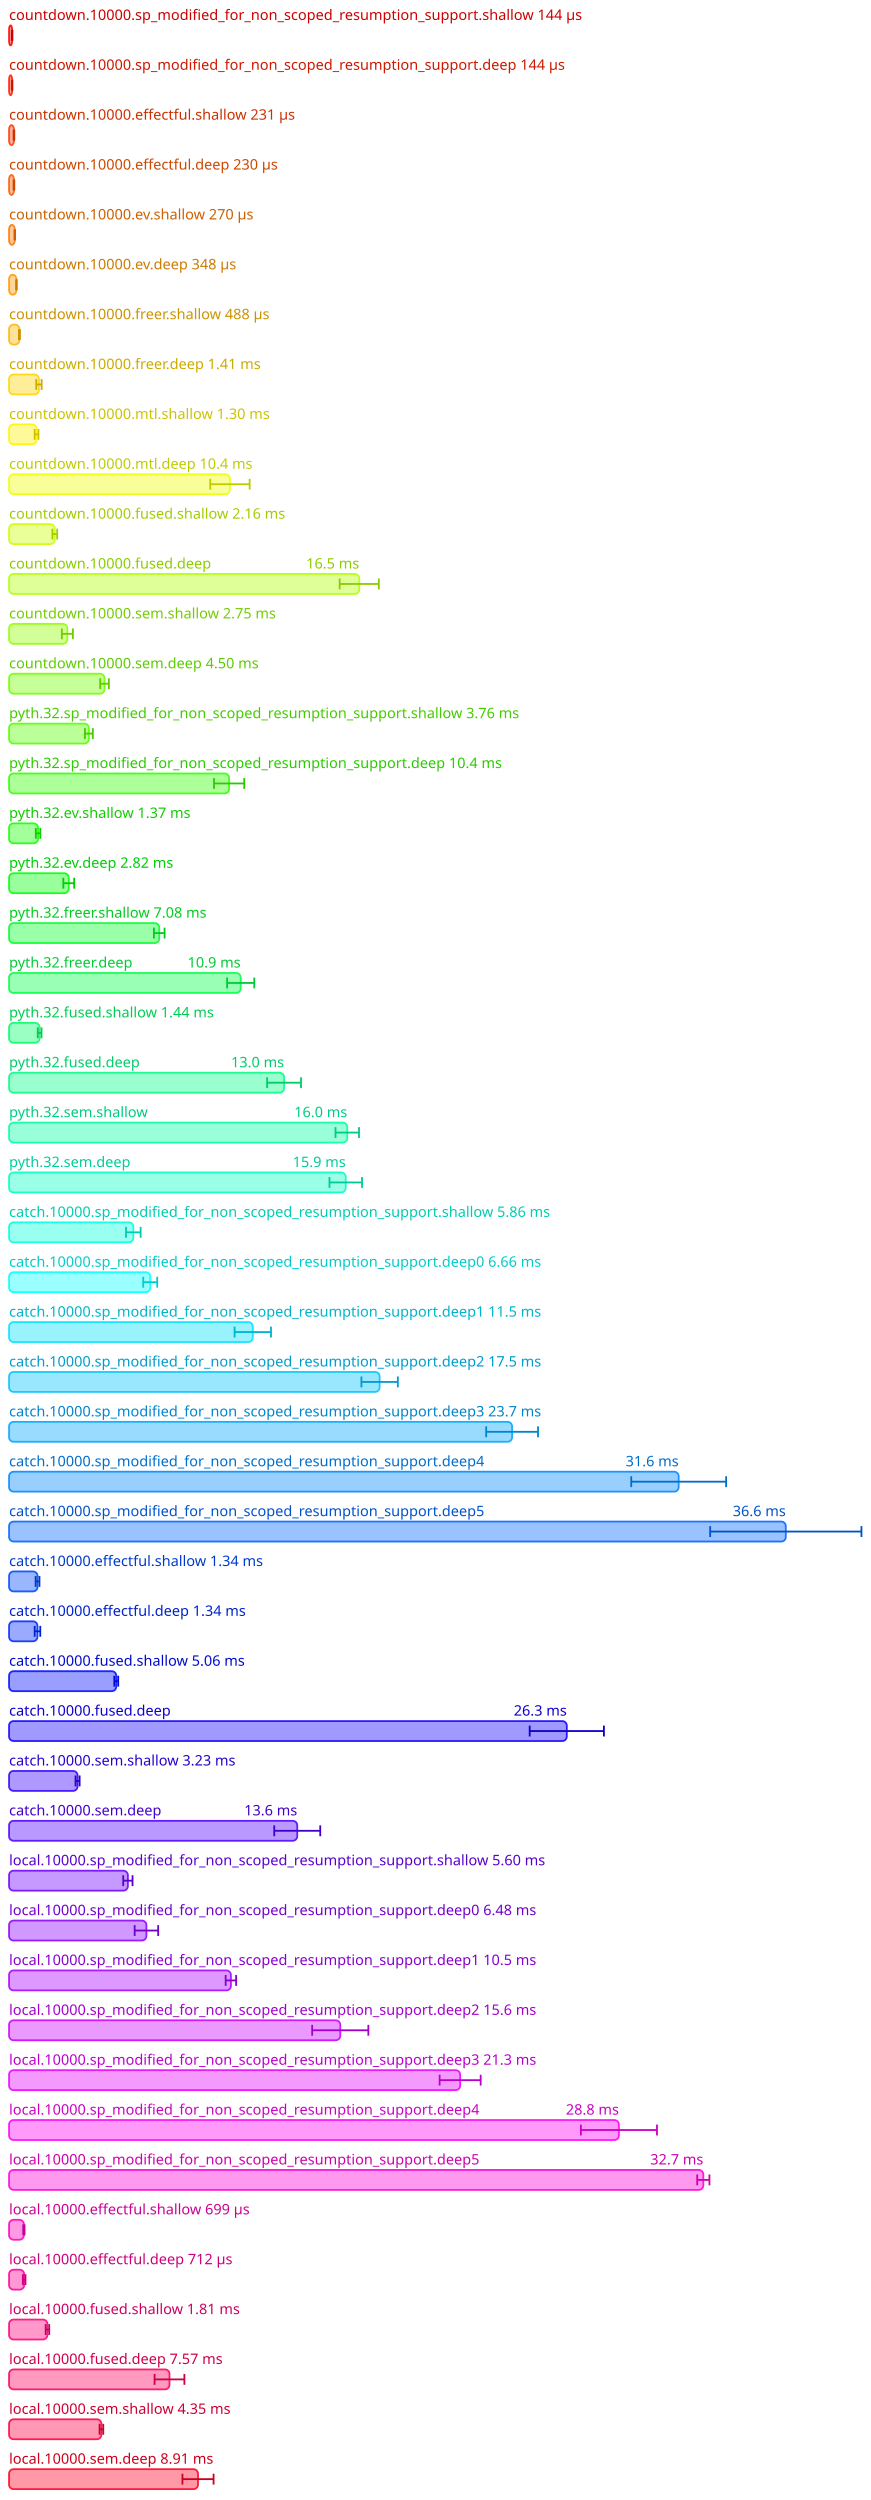
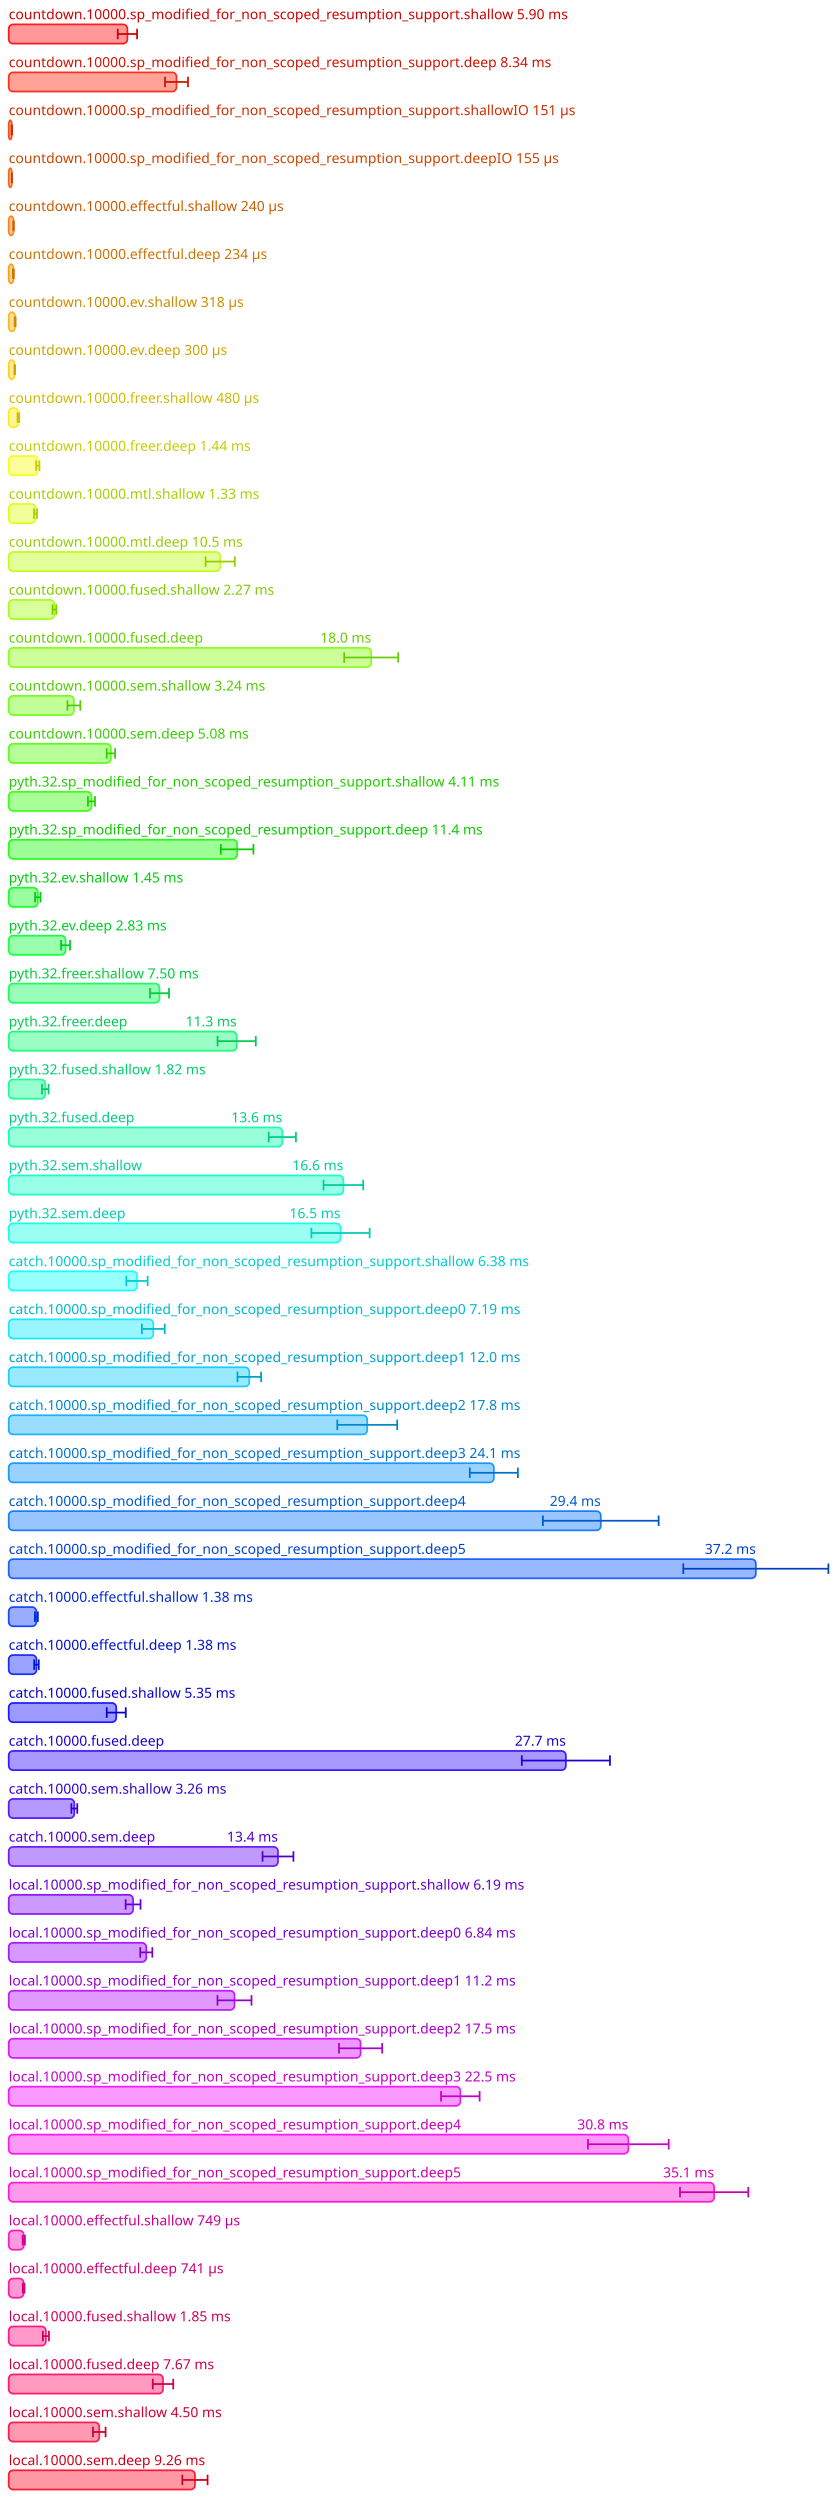
- <svg xmlns="http://www.w3.org/2000/svg" height="2757" width="960.0" font-size="16" font-family="sans-serif" stroke-width="2">
+ <svg xmlns="http://www.w3.org/2000/svg" height="2867" width="960.0" font-size="16" font-family="sans-serif" stroke-width="2">
  <g transform="translate(10.0 0)">
-     <text fill="hsl(0, 100%, 40%)" y="22">countdown.10000.sp_modified_for_non_scoped_resumption_support.shallow 144  μs</text>
-     <g>
-       <rect y="28" rx="5" height="22" width="3.373" fill="hsl(0, 100%, 80%)" stroke="hsl(0, 100%, 55%)" />
+     <text fill="hsl(0, 100%, 40%)" y="22">countdown.10000.sp_modified_for_non_scoped_resumption_support.shallow 5.90 ms</text>
+     <g>
+       <rect y="28" rx="5" height="22" width="136.101" fill="hsl(0, 100%, 80%)" stroke="hsl(0, 100%, 55%)" />
      <g stroke="hsl(0, 100%, 40%)">
-         <line x1="3.088" x2="3.659" y1="39" y2="39" />
-         <line x1="3.088" x2="3.088" y1="33" y2="45" />
-         <line x1="3.659" x2="3.659" y1="33" y2="45" />
-       </g>
-     </g>
-     <text fill="hsl(7, 100%, 40%)" y="77">countdown.10000.sp_modified_for_non_scoped_resumption_support.deep 144  μs</text>
-     <g>
-       <rect y="83" rx="5" height="22" width="3.376" fill="hsl(7, 100%, 80%)" stroke="hsl(7, 100%, 55%)" />
-       <g stroke="hsl(7, 100%, 40%)">
-         <line x1="3.079" x2="3.673" y1="94" y2="94" />
-         <line x1="3.079" x2="3.079" y1="88" y2="100" />
-         <line x1="3.673" x2="3.673" y1="88" y2="100" />
-       </g>
-     </g>
-     <text fill="hsl(14, 100%, 40%)" y="132">countdown.10000.effectful.shallow 231  μs</text>
-     <g>
-       <rect y="138" rx="5" height="22" width="5.39" fill="hsl(14, 100%, 80%)" stroke="hsl(14, 100%, 55%)" />
-       <g stroke="hsl(14, 100%, 40%)">
-         <line x1="5.013" x2="5.768" y1="149" y2="149" />
-         <line x1="5.013" x2="5.013" y1="143" y2="155" />
-         <line x1="5.768" x2="5.768" y1="143" y2="155" />
-       </g>
-     </g>
-     <text fill="hsl(21, 100%, 40%)" y="187">countdown.10000.effectful.deep 230  μs</text>
-     <g>
-       <rect y="193" rx="5" height="22" width="5.368" fill="hsl(21, 100%, 80%)" stroke="hsl(21, 100%, 55%)" />
-       <g stroke="hsl(21, 100%, 40%)">
-         <line x1="4.951" x2="5.785" y1="204" y2="204" />
-         <line x1="4.951" x2="4.951" y1="198" y2="210" />
-         <line x1="5.785" x2="5.785" y1="198" y2="210" />
-       </g>
-     </g>
-     <text fill="hsl(28, 100%, 40%)" y="242">countdown.10000.ev.shallow 270  μs</text>
-     <g>
-       <rect y="248" rx="5" height="22" width="6.307" fill="hsl(28, 100%, 80%)" stroke="hsl(28, 100%, 55%)" />
-       <g stroke="hsl(28, 100%, 40%)">
-         <line x1="5.986" x2="6.628" y1="259" y2="259" />
-         <line x1="5.986" x2="5.986" y1="253" y2="265" />
-         <line x1="6.628" x2="6.628" y1="253" y2="265" />
-       </g>
-     </g>
-     <text fill="hsl(36, 100%, 40%)" y="297">countdown.10000.ev.deep 348  μs</text>
-     <g>
-       <rect y="303" rx="5" height="22" width="8.127" fill="hsl(36, 100%, 80%)" stroke="hsl(36, 100%, 55%)" />
-       <g stroke="hsl(36, 100%, 40%)">
-         <line x1="7.861" x2="8.394" y1="314" y2="314" />
-         <line x1="7.861" x2="7.861" y1="308" y2="320" />
-         <line x1="8.394" x2="8.394" y1="308" y2="320" />
-       </g>
-     </g>
-     <text fill="hsl(43, 100%, 40%)" y="352">countdown.10000.freer.shallow 488  μs</text>
-     <g>
-       <rect y="358" rx="5" height="22" width="11.406" fill="hsl(43, 100%, 80%)" stroke="hsl(43, 100%, 55%)" />
-       <g stroke="hsl(43, 100%, 40%)">
-         <line x1="10.866" x2="11.946" y1="369" y2="369" />
-         <line x1="10.866" x2="10.866" y1="363" y2="375" />
-         <line x1="11.946" x2="11.946" y1="363" y2="375" />
-       </g>
-     </g>
-     <text fill="hsl(50, 100%, 40%)" y="407">countdown.10000.freer.deep 1.41 ms</text>
-     <g>
-       <rect y="413" rx="5" height="22" width="32.96" fill="hsl(50, 100%, 80%)" stroke="hsl(50, 100%, 55%)" />
-       <g stroke="hsl(50, 100%, 40%)">
-         <line x1="30.004" x2="35.916" y1="424" y2="424" />
-         <line x1="30.004" x2="30.004" y1="418" y2="430" />
-         <line x1="35.916" x2="35.916" y1="418" y2="430" />
-       </g>
-     </g>
-     <text fill="hsl(57, 100%, 40%)" y="462">countdown.10000.mtl.shallow 1.30 ms</text>
-     <g>
-       <rect y="468" rx="5" height="22" width="30.284" fill="hsl(57, 100%, 80%)" stroke="hsl(57, 100%, 55%)" />
-       <g stroke="hsl(57, 100%, 40%)">
-         <line x1="28.206" x2="32.361" y1="479" y2="479" />
-         <line x1="28.206" x2="28.206" y1="473" y2="485" />
-         <line x1="32.361" x2="32.361" y1="473" y2="485" />
-       </g>
-     </g>
-     <text fill="hsl(64, 100%, 40%)" y="517">countdown.10000.mtl.deep 10.4 ms</text>
-     <g>
-       <rect y="523" rx="5" height="22" width="243.573" fill="hsl(64, 100%, 80%)" stroke="hsl(64, 100%, 55%)" />
-       <g stroke="hsl(64, 100%, 40%)">
-         <line x1="221.861" x2="265.285" y1="534" y2="534" />
-         <line x1="221.861" x2="221.861" y1="528" y2="540" />
-         <line x1="265.285" x2="265.285" y1="528" y2="540" />
-       </g>
-     </g>
-     <text fill="hsl(72, 100%, 40%)" y="572">countdown.10000.fused.shallow 2.16 ms</text>
-     <g>
-       <rect y="578" rx="5" height="22" width="50.437" fill="hsl(72, 100%, 80%)" stroke="hsl(72, 100%, 55%)" />
-       <g stroke="hsl(72, 100%, 40%)">
-         <line x1="47.806" x2="53.067" y1="589" y2="589" />
-         <line x1="47.806" x2="47.806" y1="583" y2="595" />
-         <line x1="53.067" x2="53.067" y1="583" y2="595" />
-       </g>
-     </g>
-     <g fill="hsl(79, 100%, 40%)">
-       <text y="627">countdown.10000.fused.deep</text>
-       <text y="627" x="386.181" text-anchor="end">16.5 ms</text>
-     </g>
-     <g>
-       <rect y="633" rx="5" height="22" width="386.181" fill="hsl(79, 100%, 80%)" stroke="hsl(79, 100%, 55%)" />
-       <g stroke="hsl(79, 100%, 40%)">
-         <line x1="364.59" x2="407.773" y1="644" y2="644" />
-         <line x1="364.59" x2="364.59" y1="638" y2="650" />
-         <line x1="407.773" x2="407.773" y1="638" y2="650" />
-       </g>
-     </g>
-     <text fill="hsl(86, 100%, 40%)" y="682">countdown.10000.sem.shallow 2.75 ms</text>
-     <g>
-       <rect y="688" rx="5" height="22" width="64.297" fill="hsl(86, 100%, 80%)" stroke="hsl(86, 100%, 55%)" />
-       <g stroke="hsl(86, 100%, 40%)">
-         <line x1="58.217" x2="70.378" y1="699" y2="699" />
-         <line x1="58.217" x2="58.217" y1="693" y2="705" />
-         <line x1="70.378" x2="70.378" y1="693" y2="705" />
-       </g>
-     </g>
-     <text fill="hsl(93, 100%, 40%)" y="737">countdown.10000.sem.deep 4.50 ms</text>
-     <g>
-       <rect y="743" rx="5" height="22" width="105.258" fill="hsl(93, 100%, 80%)" stroke="hsl(93, 100%, 55%)" />
-       <g stroke="hsl(93, 100%, 40%)">
-         <line x1="100.482" x2="110.035" y1="754" y2="754" />
-         <line x1="100.482" x2="100.482" y1="748" y2="760" />
-         <line x1="110.035" x2="110.035" y1="748" y2="760" />
-       </g>
-     </g>
-     <text fill="hsl(100, 100%, 40%)" y="792">pyth.32.sp_modified_for_non_scoped_resumption_support.shallow 3.76 ms</text>
-     <g>
-       <rect y="798" rx="5" height="22" width="87.993" fill="hsl(100, 100%, 80%)" stroke="hsl(100, 100%, 55%)" />
-       <g stroke="hsl(100, 100%, 40%)">
-         <line x1="83.656" x2="92.329" y1="809" y2="809" />
-         <line x1="83.656" x2="83.656" y1="803" y2="815" />
-         <line x1="92.329" x2="92.329" y1="803" y2="815" />
-       </g>
-     </g>
-     <text fill="hsl(108, 100%, 40%)" y="847">pyth.32.sp_modified_for_non_scoped_resumption_support.deep 10.4 ms</text>
-     <g>
-       <rect y="853" rx="5" height="22" width="242.688" fill="hsl(108, 100%, 80%)" stroke="hsl(108, 100%, 55%)" />
-       <g stroke="hsl(108, 100%, 40%)">
-         <line x1="226.04" x2="259.336" y1="864" y2="864" />
-         <line x1="226.04" x2="226.04" y1="858" y2="870" />
-         <line x1="259.336" x2="259.336" y1="858" y2="870" />
-       </g>
-     </g>
-     <text fill="hsl(115, 100%, 40%)" y="902">pyth.32.ev.shallow 1.37 ms</text>
-     <g>
-       <rect y="908" rx="5" height="22" width="32.014" fill="hsl(115, 100%, 80%)" stroke="hsl(115, 100%, 55%)" />
-       <g stroke="hsl(115, 100%, 40%)">
-         <line x1="29.523" x2="34.505" y1="919" y2="919" />
-         <line x1="29.523" x2="29.523" y1="913" y2="925" />
-         <line x1="34.505" x2="34.505" y1="913" y2="925" />
-       </g>
-     </g>
-     <text fill="hsl(122, 100%, 40%)" y="957">pyth.32.ev.deep 2.82 ms</text>
-     <g>
-       <rect y="963" rx="5" height="22" width="65.829" fill="hsl(122, 100%, 80%)" stroke="hsl(122, 100%, 55%)" />
-       <g stroke="hsl(122, 100%, 40%)">
-         <line x1="59.856" x2="71.803" y1="974" y2="974" />
-         <line x1="59.856" x2="59.856" y1="968" y2="980" />
-         <line x1="71.803" x2="71.803" y1="968" y2="980" />
-       </g>
-     </g>
-     <text fill="hsl(129, 100%, 40%)" y="1012">pyth.32.freer.shallow 7.08 ms</text>
-     <g>
-       <rect y="1018" rx="5" height="22" width="165.612" fill="hsl(129, 100%, 80%)" stroke="hsl(129, 100%, 55%)" />
-       <g stroke="hsl(129, 100%, 40%)">
-         <line x1="159.721" x2="171.502" y1="1029" y2="1029" />
-         <line x1="159.721" x2="159.721" y1="1023" y2="1035" />
-         <line x1="171.502" x2="171.502" y1="1023" y2="1035" />
-       </g>
-     </g>
-     <g fill="hsl(136, 100%, 40%)">
-       <text y="1067">pyth.32.freer.deep</text>
-       <text y="1067" x="255.416" text-anchor="end">10.9 ms</text>
-     </g>
-     <g>
-       <rect y="1073" rx="5" height="22" width="255.416" fill="hsl(136, 100%, 80%)" stroke="hsl(136, 100%, 55%)" />
-       <g stroke="hsl(136, 100%, 40%)">
-         <line x1="240.423" x2="270.408" y1="1084" y2="1084" />
-         <line x1="240.423" x2="240.423" y1="1078" y2="1090" />
-         <line x1="270.408" x2="270.408" y1="1078" y2="1090" />
-       </g>
-     </g>
-     <text fill="hsl(144, 100%, 40%)" y="1122">pyth.32.fused.shallow 1.44 ms</text>
-     <g>
-       <rect y="1128" rx="5" height="22" width="33.688" fill="hsl(144, 100%, 80%)" stroke="hsl(144, 100%, 55%)" />
-       <g stroke="hsl(144, 100%, 40%)">
-         <line x1="31.62" x2="35.756" y1="1139" y2="1139" />
-         <line x1="31.62" x2="31.62" y1="1133" y2="1145" />
-         <line x1="35.756" x2="35.756" y1="1133" y2="1145" />
-       </g>
-     </g>
-     <g fill="hsl(151, 100%, 40%)">
-       <text y="1177">pyth.32.fused.deep</text>
-       <text y="1177" x="303.301" text-anchor="end">13.0 ms</text>
-     </g>
-     <g>
-       <rect y="1183" rx="5" height="22" width="303.301" fill="hsl(151, 100%, 80%)" stroke="hsl(151, 100%, 55%)" />
-       <g stroke="hsl(151, 100%, 40%)">
-         <line x1="284.622" x2="321.98" y1="1194" y2="1194" />
-         <line x1="284.622" x2="284.622" y1="1188" y2="1200" />
-         <line x1="321.98" x2="321.98" y1="1188" y2="1200" />
-       </g>
-     </g>
-     <g fill="hsl(158, 100%, 40%)">
-       <text y="1232">pyth.32.sem.shallow</text>
-       <text y="1232" x="372.974" text-anchor="end">16.0 ms</text>
-     </g>
-     <g>
-       <rect y="1238" rx="5" height="22" width="372.974" fill="hsl(158, 100%, 80%)" stroke="hsl(158, 100%, 55%)" />
-       <g stroke="hsl(158, 100%, 40%)">
-         <line x1="360.003" x2="385.946" y1="1249" y2="1249" />
-         <line x1="360.003" x2="360.003" y1="1243" y2="1255" />
-         <line x1="385.946" x2="385.946" y1="1243" y2="1255" />
-       </g>
-     </g>
-     <g fill="hsl(165, 100%, 40%)">
-       <text y="1287">pyth.32.sem.deep</text>
-       <text y="1287" x="371.296" text-anchor="end">15.9 ms</text>
-     </g>
-     <g>
-       <rect y="1293" rx="5" height="22" width="371.296" fill="hsl(165, 100%, 80%)" stroke="hsl(165, 100%, 55%)" />
-       <g stroke="hsl(165, 100%, 40%)">
-         <line x1="353.341" x2="389.25" y1="1304" y2="1304" />
-         <line x1="353.341" x2="353.341" y1="1298" y2="1310" />
-         <line x1="389.25" x2="389.25" y1="1298" y2="1310" />
-       </g>
-     </g>
-     <text fill="hsl(172, 100%, 40%)" y="1342">catch.10000.sp_modified_for_non_scoped_resumption_support.shallow 5.86 ms</text>
-     <g>
-       <rect y="1348" rx="5" height="22" width="137.039" fill="hsl(172, 100%, 80%)" stroke="hsl(172, 100%, 55%)" />
-       <g stroke="hsl(172, 100%, 40%)">
-         <line x1="128.992" x2="145.087" y1="1359" y2="1359" />
-         <line x1="128.992" x2="128.992" y1="1353" y2="1365" />
-         <line x1="145.087" x2="145.087" y1="1353" y2="1365" />
-       </g>
-     </g>
-     <text fill="hsl(180, 100%, 40%)" y="1397">catch.10000.sp_modified_for_non_scoped_resumption_support.deep0 6.66 ms</text>
-     <g>
-       <rect y="1403" rx="5" height="22" width="155.678" fill="hsl(180, 100%, 80%)" stroke="hsl(180, 100%, 55%)" />
+         <line x1="125.002" x2="147.2" y1="39" y2="39" />
+         <line x1="125.002" x2="125.002" y1="33" y2="45" />
+         <line x1="147.2" x2="147.2" y1="33" y2="45" />
+       </g>
+     </g>
+     <text fill="hsl(6, 100%, 40%)" y="77">countdown.10000.sp_modified_for_non_scoped_resumption_support.deep 8.34 ms</text>
+     <g>
+       <rect y="83" rx="5" height="22" width="192.405" fill="hsl(6, 100%, 80%)" stroke="hsl(6, 100%, 55%)" />
+       <g stroke="hsl(6, 100%, 40%)">
+         <line x1="179.233" x2="205.578" y1="94" y2="94" />
+         <line x1="179.233" x2="179.233" y1="88" y2="100" />
+         <line x1="205.578" x2="205.578" y1="88" y2="100" />
+       </g>
+     </g>
+     <text fill="hsl(13, 100%, 40%)" y="132">countdown.10000.sp_modified_for_non_scoped_resumption_support.shallowIO 151  μs</text>
+     <g>
+       <rect y="138" rx="5" height="22" width="3.492" fill="hsl(13, 100%, 80%)" stroke="hsl(13, 100%, 55%)" />
+       <g stroke="hsl(13, 100%, 40%)">
+         <line x1="3.192" x2="3.793" y1="149" y2="149" />
+         <line x1="3.192" x2="3.192" y1="143" y2="155" />
+         <line x1="3.793" x2="3.793" y1="143" y2="155" />
+       </g>
+     </g>
+     <text fill="hsl(20, 100%, 40%)" y="187">countdown.10000.sp_modified_for_non_scoped_resumption_support.deepIO 155  μs</text>
+     <g>
+       <rect y="193" rx="5" height="22" width="3.57" fill="hsl(20, 100%, 80%)" stroke="hsl(20, 100%, 55%)" />
+       <g stroke="hsl(20, 100%, 40%)">
+         <line x1="3.423" x2="3.716" y1="204" y2="204" />
+         <line x1="3.423" x2="3.423" y1="198" y2="210" />
+         <line x1="3.716" x2="3.716" y1="198" y2="210" />
+       </g>
+     </g>
+     <text fill="hsl(27, 100%, 40%)" y="242">countdown.10000.effectful.shallow 240  μs</text>
+     <g>
+       <rect y="248" rx="5" height="22" width="5.529" fill="hsl(27, 100%, 80%)" stroke="hsl(27, 100%, 55%)" />
+       <g stroke="hsl(27, 100%, 40%)">
+         <line x1="5.364" x2="5.694" y1="259" y2="259" />
+         <line x1="5.364" x2="5.364" y1="253" y2="265" />
+         <line x1="5.694" x2="5.694" y1="253" y2="265" />
+       </g>
+     </g>
+     <text fill="hsl(34, 100%, 40%)" y="297">countdown.10000.effectful.deep 234  μs</text>
+     <g>
+       <rect y="303" rx="5" height="22" width="5.386" fill="hsl(34, 100%, 80%)" stroke="hsl(34, 100%, 55%)" />
+       <g stroke="hsl(34, 100%, 40%)">
+         <line x1="4.889" x2="5.883" y1="314" y2="314" />
+         <line x1="4.889" x2="4.889" y1="308" y2="320" />
+         <line x1="5.883" x2="5.883" y1="308" y2="320" />
+       </g>
+     </g>
+     <text fill="hsl(41, 100%, 40%)" y="352">countdown.10000.ev.shallow 318  μs</text>
+     <g>
+       <rect y="358" rx="5" height="22" width="7.332" fill="hsl(41, 100%, 80%)" stroke="hsl(41, 100%, 55%)" />
+       <g stroke="hsl(41, 100%, 40%)">
+         <line x1="6.74" x2="7.924" y1="369" y2="369" />
+         <line x1="6.74" x2="6.74" y1="363" y2="375" />
+         <line x1="7.924" x2="7.924" y1="363" y2="375" />
+       </g>
+     </g>
+     <text fill="hsl(48, 100%, 40%)" y="407">countdown.10000.ev.deep 300  μs</text>
+     <g>
+       <rect y="413" rx="5" height="22" width="6.907" fill="hsl(48, 100%, 80%)" stroke="hsl(48, 100%, 55%)" />
+       <g stroke="hsl(48, 100%, 40%)">
+         <line x1="6.561" x2="7.252" y1="424" y2="424" />
+         <line x1="6.561" x2="6.561" y1="418" y2="430" />
+         <line x1="7.252" x2="7.252" y1="418" y2="430" />
+       </g>
+     </g>
+     <text fill="hsl(55, 100%, 40%)" y="462">countdown.10000.freer.shallow 480  μs</text>
+     <g>
+       <rect y="468" rx="5" height="22" width="11.064" fill="hsl(55, 100%, 80%)" stroke="hsl(55, 100%, 55%)" />
+       <g stroke="hsl(55, 100%, 40%)">
+         <line x1="10.092" x2="12.037" y1="479" y2="479" />
+         <line x1="10.092" x2="10.092" y1="473" y2="485" />
+         <line x1="12.037" x2="12.037" y1="473" y2="485" />
+       </g>
+     </g>
+     <text fill="hsl(62, 100%, 40%)" y="517">countdown.10000.freer.deep 1.44 ms</text>
+     <g>
+       <rect y="523" rx="5" height="22" width="33.29" fill="hsl(62, 100%, 80%)" stroke="hsl(62, 100%, 55%)" />
+       <g stroke="hsl(62, 100%, 40%)">
+         <line x1="31.344" x2="35.236" y1="534" y2="534" />
+         <line x1="31.344" x2="31.344" y1="528" y2="540" />
+         <line x1="35.236" x2="35.236" y1="528" y2="540" />
+       </g>
+     </g>
+     <text fill="hsl(69, 100%, 40%)" y="572">countdown.10000.mtl.shallow 1.33 ms</text>
+     <g>
+       <rect y="578" rx="5" height="22" width="30.704" fill="hsl(69, 100%, 80%)" stroke="hsl(69, 100%, 55%)" />
+       <g stroke="hsl(69, 100%, 40%)">
+         <line x1="29.003" x2="32.405" y1="589" y2="589" />
+         <line x1="29.003" x2="29.003" y1="583" y2="595" />
+         <line x1="32.405" x2="32.405" y1="583" y2="595" />
+       </g>
+     </g>
+     <text fill="hsl(76, 100%, 40%)" y="627">countdown.10000.mtl.deep 10.5 ms</text>
+     <g>
+       <rect y="633" rx="5" height="22" width="242.537" fill="hsl(76, 100%, 80%)" stroke="hsl(76, 100%, 55%)" />
+       <g stroke="hsl(76, 100%, 40%)">
+         <line x1="225.803" x2="259.272" y1="644" y2="644" />
+         <line x1="225.803" x2="225.803" y1="638" y2="650" />
+         <line x1="259.272" x2="259.272" y1="638" y2="650" />
+       </g>
+     </g>
+     <text fill="hsl(83, 100%, 40%)" y="682">countdown.10000.fused.shallow 2.27 ms</text>
+     <g>
+       <rect y="688" rx="5" height="22" width="52.409" fill="hsl(83, 100%, 80%)" stroke="hsl(83, 100%, 55%)" />
+       <g stroke="hsl(83, 100%, 40%)">
+         <line x1="50.267" x2="54.552" y1="699" y2="699" />
+         <line x1="50.267" x2="50.267" y1="693" y2="705" />
+         <line x1="54.552" x2="54.552" y1="693" y2="705" />
+       </g>
+     </g>
+     <g fill="hsl(90, 100%, 40%)">
+       <text y="737">countdown.10000.fused.deep</text>
+       <text y="737" x="415.703" text-anchor="end">18.0 ms</text>
+     </g>
+     <g>
+       <rect y="743" rx="5" height="22" width="415.703" fill="hsl(90, 100%, 80%)" stroke="hsl(90, 100%, 55%)" />
+       <g stroke="hsl(90, 100%, 40%)">
+         <line x1="384.717" x2="446.688" y1="754" y2="754" />
+         <line x1="384.717" x2="384.717" y1="748" y2="760" />
+         <line x1="446.688" x2="446.688" y1="748" y2="760" />
+       </g>
+     </g>
+     <text fill="hsl(96, 100%, 40%)" y="792">countdown.10000.sem.shallow 3.24 ms</text>
+     <g>
+       <rect y="798" rx="5" height="22" width="74.734" fill="hsl(96, 100%, 80%)" stroke="hsl(96, 100%, 55%)" />
+       <g stroke="hsl(96, 100%, 40%)">
+         <line x1="67.311" x2="82.157" y1="809" y2="809" />
+         <line x1="67.311" x2="67.311" y1="803" y2="815" />
+         <line x1="82.157" x2="82.157" y1="803" y2="815" />
+       </g>
+     </g>
+     <text fill="hsl(103, 100%, 40%)" y="847">countdown.10000.sem.deep 5.08 ms</text>
+     <g>
+       <rect y="853" rx="5" height="22" width="117.172" fill="hsl(103, 100%, 80%)" stroke="hsl(103, 100%, 55%)" />
+       <g stroke="hsl(103, 100%, 40%)">
+         <line x1="112.348" x2="121.996" y1="864" y2="864" />
+         <line x1="112.348" x2="112.348" y1="858" y2="870" />
+         <line x1="121.996" x2="121.996" y1="858" y2="870" />
+       </g>
+     </g>
+     <text fill="hsl(110, 100%, 40%)" y="902">pyth.32.sp_modified_for_non_scoped_resumption_support.shallow 4.11 ms</text>
+     <g>
+       <rect y="908" rx="5" height="22" width="94.878" fill="hsl(110, 100%, 80%)" stroke="hsl(110, 100%, 55%)" />
+       <g stroke="hsl(110, 100%, 40%)">
+         <line x1="90.837" x2="98.919" y1="919" y2="919" />
+         <line x1="90.837" x2="90.837" y1="913" y2="925" />
+         <line x1="98.919" x2="98.919" y1="913" y2="925" />
+       </g>
+     </g>
+     <text fill="hsl(117, 100%, 40%)" y="957">pyth.32.sp_modified_for_non_scoped_resumption_support.deep 11.4 ms</text>
+     <g>
+       <rect y="963" rx="5" height="22" width="261.932" fill="hsl(117, 100%, 80%)" stroke="hsl(117, 100%, 55%)" />
+       <g stroke="hsl(117, 100%, 40%)">
+         <line x1="243.235" x2="280.629" y1="974" y2="974" />
+         <line x1="243.235" x2="243.235" y1="968" y2="980" />
+         <line x1="280.629" x2="280.629" y1="968" y2="980" />
+       </g>
+     </g>
+     <text fill="hsl(124, 100%, 40%)" y="1012">pyth.32.ev.shallow 1.45 ms</text>
+     <g>
+       <rect y="1018" rx="5" height="22" width="33.331" fill="hsl(124, 100%, 80%)" stroke="hsl(124, 100%, 55%)" />
+       <g stroke="hsl(124, 100%, 40%)">
+         <line x1="30.287" x2="36.375" y1="1029" y2="1029" />
+         <line x1="30.287" x2="30.287" y1="1023" y2="1035" />
+         <line x1="36.375" x2="36.375" y1="1023" y2="1035" />
+       </g>
+     </g>
+     <text fill="hsl(131, 100%, 40%)" y="1067">pyth.32.ev.deep 2.83 ms</text>
+     <g>
+       <rect y="1073" rx="5" height="22" width="65.174" fill="hsl(131, 100%, 80%)" stroke="hsl(131, 100%, 55%)" />
+       <g stroke="hsl(131, 100%, 40%)">
+         <line x1="60.033" x2="70.315" y1="1084" y2="1084" />
+         <line x1="60.033" x2="60.033" y1="1078" y2="1090" />
+         <line x1="70.315" x2="70.315" y1="1078" y2="1090" />
+       </g>
+     </g>
+     <text fill="hsl(138, 100%, 40%)" y="1122">pyth.32.freer.shallow 7.50 ms</text>
+     <g>
+       <rect y="1128" rx="5" height="22" width="172.912" fill="hsl(138, 100%, 80%)" stroke="hsl(138, 100%, 55%)" />
+       <g stroke="hsl(138, 100%, 40%)">
+         <line x1="162.036" x2="183.787" y1="1139" y2="1139" />
+         <line x1="162.036" x2="162.036" y1="1133" y2="1145" />
+         <line x1="183.787" x2="183.787" y1="1133" y2="1145" />
+       </g>
+     </g>
+     <g fill="hsl(145, 100%, 40%)">
+       <text y="1177">pyth.32.freer.deep</text>
+       <text y="1177" x="261.403" text-anchor="end">11.3 ms</text>
+     </g>
+     <g>
+       <rect y="1183" rx="5" height="22" width="261.403" fill="hsl(145, 100%, 80%)" stroke="hsl(145, 100%, 55%)" />
+       <g stroke="hsl(145, 100%, 40%)">
+         <line x1="239.492" x2="283.314" y1="1194" y2="1194" />
+         <line x1="239.492" x2="239.492" y1="1188" y2="1200" />
+         <line x1="283.314" x2="283.314" y1="1188" y2="1200" />
+       </g>
+     </g>
+     <text fill="hsl(152, 100%, 40%)" y="1232">pyth.32.fused.shallow 1.82 ms</text>
+     <g>
+       <rect y="1238" rx="5" height="22" width="41.924" fill="hsl(152, 100%, 80%)" stroke="hsl(152, 100%, 55%)" />
+       <g stroke="hsl(152, 100%, 40%)">
+         <line x1="38.158" x2="45.689" y1="1249" y2="1249" />
+         <line x1="38.158" x2="38.158" y1="1243" y2="1255" />
+         <line x1="45.689" x2="45.689" y1="1243" y2="1255" />
+       </g>
+     </g>
+     <g fill="hsl(159, 100%, 40%)">
+       <text y="1287">pyth.32.fused.deep</text>
+       <text y="1287" x="313.774" text-anchor="end">13.6 ms</text>
+     </g>
+     <g>
+       <rect y="1293" rx="5" height="22" width="313.774" fill="hsl(159, 100%, 80%)" stroke="hsl(159, 100%, 55%)" />
+       <g stroke="hsl(159, 100%, 40%)">
+         <line x1="298.167" x2="329.381" y1="1304" y2="1304" />
+         <line x1="298.167" x2="298.167" y1="1298" y2="1310" />
+         <line x1="329.381" x2="329.381" y1="1298" y2="1310" />
+       </g>
+     </g>
+     <g fill="hsl(166, 100%, 40%)">
+       <text y="1342">pyth.32.sem.shallow</text>
+       <text y="1342" x="383.765" text-anchor="end">16.6 ms</text>
+     </g>
+     <g>
+       <rect y="1348" rx="5" height="22" width="383.765" fill="hsl(166, 100%, 80%)" stroke="hsl(166, 100%, 55%)" />
+       <g stroke="hsl(166, 100%, 40%)">
+         <line x1="361.013" x2="406.517" y1="1359" y2="1359" />
+         <line x1="361.013" x2="361.013" y1="1353" y2="1365" />
+         <line x1="406.517" x2="406.517" y1="1353" y2="1365" />
+       </g>
+     </g>
+     <g fill="hsl(173, 100%, 40%)">
+       <text y="1397">pyth.32.sem.deep</text>
+       <text y="1397" x="380.49" text-anchor="end">16.5 ms</text>
+     </g>
+     <g>
+       <rect y="1403" rx="5" height="22" width="380.49" fill="hsl(173, 100%, 80%)" stroke="hsl(173, 100%, 55%)" />
+       <g stroke="hsl(173, 100%, 40%)">
+         <line x1="347.105" x2="413.875" y1="1414" y2="1414" />
+         <line x1="347.105" x2="347.105" y1="1408" y2="1420" />
+         <line x1="413.875" x2="413.875" y1="1408" y2="1420" />
+       </g>
+     </g>
+     <text fill="hsl(180, 100%, 40%)" y="1452">catch.10000.sp_modified_for_non_scoped_resumption_support.shallow 6.38 ms</text>
+     <g>
+       <rect y="1458" rx="5" height="22" width="147.098" fill="hsl(180, 100%, 80%)" stroke="hsl(180, 100%, 55%)" />
      <g stroke="hsl(180, 100%, 40%)">
-         <line x1="147.974" x2="163.382" y1="1414" y2="1414" />
-         <line x1="147.974" x2="147.974" y1="1408" y2="1420" />
-         <line x1="163.382" x2="163.382" y1="1408" y2="1420" />
-       </g>
-     </g>
-     <text fill="hsl(187, 100%, 40%)" y="1452">catch.10000.sp_modified_for_non_scoped_resumption_support.deep1 11.5 ms</text>
-     <g>
-       <rect y="1458" rx="5" height="22" width="268.782" fill="hsl(187, 100%, 80%)" stroke="hsl(187, 100%, 55%)" />
-       <g stroke="hsl(187, 100%, 40%)">
-         <line x1="248.717" x2="288.847" y1="1469" y2="1469" />
-         <line x1="248.717" x2="248.717" y1="1463" y2="1475" />
-         <line x1="288.847" x2="288.847" y1="1463" y2="1475" />
-       </g>
-     </g>
-     <text fill="hsl(194, 100%, 40%)" y="1507">catch.10000.sp_modified_for_non_scoped_resumption_support.deep2 17.5 ms</text>
-     <g>
-       <rect y="1513" rx="5" height="22" width="408.652" fill="hsl(194, 100%, 80%)" stroke="hsl(194, 100%, 55%)" />
-       <g stroke="hsl(194, 100%, 40%)">
-         <line x1="388.557" x2="428.748" y1="1524" y2="1524" />
-         <line x1="388.557" x2="388.557" y1="1518" y2="1530" />
-         <line x1="428.748" x2="428.748" y1="1518" y2="1530" />
-       </g>
-     </g>
-     <text fill="hsl(201, 100%, 40%)" y="1562">catch.10000.sp_modified_for_non_scoped_resumption_support.deep3 23.7 ms</text>
-     <g>
-       <rect y="1568" rx="5" height="22" width="554.75" fill="hsl(201, 100%, 80%)" stroke="hsl(201, 100%, 55%)" />
-       <g stroke="hsl(201, 100%, 40%)">
-         <line x1="526.172" x2="583.329" y1="1579" y2="1579" />
-         <line x1="526.172" x2="526.172" y1="1573" y2="1585" />
-         <line x1="583.329" x2="583.329" y1="1573" y2="1585" />
-       </g>
-     </g>
-     <g fill="hsl(208, 100%, 40%)">
-       <text y="1617">catch.10000.sp_modified_for_non_scoped_resumption_support.deep4</text>
-       <text y="1617" x="738.45" text-anchor="end">31.6 ms</text>
-     </g>
-     <g>
-       <rect y="1623" rx="5" height="22" width="738.45" fill="hsl(208, 100%, 80%)" stroke="hsl(208, 100%, 55%)" />
-       <g stroke="hsl(208, 100%, 40%)">
-         <line x1="686.133" x2="790.767" y1="1634" y2="1634" />
-         <line x1="686.133" x2="686.133" y1="1628" y2="1640" />
-         <line x1="790.767" x2="790.767" y1="1628" y2="1640" />
-       </g>
-     </g>
-     <g fill="hsl(216, 100%, 40%)">
-       <text y="1672">catch.10000.sp_modified_for_non_scoped_resumption_support.deep5</text>
-       <text y="1672" x="856.589" text-anchor="end">36.6 ms</text>
-     </g>
-     <g>
-       <rect y="1678" rx="5" height="22" width="856.589" fill="hsl(216, 100%, 80%)" stroke="hsl(216, 100%, 55%)" />
-       <g stroke="hsl(216, 100%, 40%)">
-         <line x1="773.178" x2="940.0" y1="1689" y2="1689" />
-         <line x1="773.178" x2="773.178" y1="1683" y2="1695" />
-         <line x1="940.0" x2="940.0" y1="1683" y2="1695" />
-       </g>
-     </g>
-     <text fill="hsl(223, 100%, 40%)" y="1727">catch.10000.effectful.shallow 1.34 ms</text>
-     <g>
-       <rect y="1733" rx="5" height="22" width="31.408" fill="hsl(223, 100%, 80%)" stroke="hsl(223, 100%, 55%)" />
-       <g stroke="hsl(223, 100%, 40%)">
-         <line x1="29.303" x2="33.513" y1="1744" y2="1744" />
-         <line x1="29.303" x2="29.303" y1="1738" y2="1750" />
-         <line x1="33.513" x2="33.513" y1="1738" y2="1750" />
-       </g>
-     </g>
-     <text fill="hsl(230, 100%, 40%)" y="1782">catch.10000.effectful.deep 1.34 ms</text>
-     <g>
-       <rect y="1788" rx="5" height="22" width="31.326" fill="hsl(230, 100%, 80%)" stroke="hsl(230, 100%, 55%)" />
-       <g stroke="hsl(230, 100%, 40%)">
-         <line x1="28.243" x2="34.409" y1="1799" y2="1799" />
-         <line x1="28.243" x2="28.243" y1="1793" y2="1805" />
-         <line x1="34.409" x2="34.409" y1="1793" y2="1805" />
-       </g>
-     </g>
-     <text fill="hsl(237, 100%, 40%)" y="1837">catch.10000.fused.shallow 5.06 ms</text>
-     <g>
-       <rect y="1843" rx="5" height="22" width="118.216" fill="hsl(237, 100%, 80%)" stroke="hsl(237, 100%, 55%)" />
-       <g stroke="hsl(237, 100%, 40%)">
-         <line x1="116.076" x2="120.357" y1="1854" y2="1854" />
-         <line x1="116.076" x2="116.076" y1="1848" y2="1860" />
-         <line x1="120.357" x2="120.357" y1="1848" y2="1860" />
-       </g>
-     </g>
-     <g fill="hsl(244, 100%, 40%)">
-       <text y="1892">catch.10000.fused.deep</text>
-       <text y="1892" x="615.06" text-anchor="end">26.3 ms</text>
-     </g>
-     <g>
-       <rect y="1898" rx="5" height="22" width="615.06" fill="hsl(244, 100%, 80%)" stroke="hsl(244, 100%, 55%)" />
-       <g stroke="hsl(244, 100%, 40%)">
-         <line x1="574.13" x2="655.99" y1="1909" y2="1909" />
-         <line x1="574.13" x2="574.13" y1="1903" y2="1915" />
-         <line x1="655.99" x2="655.99" y1="1903" y2="1915" />
-       </g>
-     </g>
-     <text fill="hsl(252, 100%, 40%)" y="1947">catch.10000.sem.shallow 3.23 ms</text>
-     <g>
-       <rect y="1953" rx="5" height="22" width="75.555" fill="hsl(252, 100%, 80%)" stroke="hsl(252, 100%, 55%)" />
-       <g stroke="hsl(252, 100%, 40%)">
-         <line x1="73.306" x2="77.803" y1="1964" y2="1964" />
-         <line x1="73.306" x2="73.306" y1="1958" y2="1970" />
-         <line x1="77.803" x2="77.803" y1="1958" y2="1970" />
-       </g>
-     </g>
-     <g fill="hsl(259, 100%, 40%)">
-       <text y="2002">catch.10000.sem.deep</text>
-       <text y="2002" x="317.806" text-anchor="end">13.6 ms</text>
-     </g>
-     <g>
-       <rect y="2008" rx="5" height="22" width="317.806" fill="hsl(259, 100%, 80%)" stroke="hsl(259, 100%, 55%)" />
-       <g stroke="hsl(259, 100%, 40%)">
-         <line x1="292.441" x2="343.171" y1="2019" y2="2019" />
-         <line x1="292.441" x2="292.441" y1="2013" y2="2025" />
-         <line x1="343.171" x2="343.171" y1="2013" y2="2025" />
-       </g>
-     </g>
-     <text fill="hsl(266, 100%, 40%)" y="2057">local.10000.sp_modified_for_non_scoped_resumption_support.shallow 5.60 ms</text>
-     <g>
-       <rect y="2063" rx="5" height="22" width="131.028" fill="hsl(266, 100%, 80%)" stroke="hsl(266, 100%, 55%)" />
-       <g stroke="hsl(266, 100%, 40%)">
-         <line x1="125.906" x2="136.149" y1="2074" y2="2074" />
-         <line x1="125.906" x2="125.906" y1="2068" y2="2080" />
-         <line x1="136.149" x2="136.149" y1="2068" y2="2080" />
-       </g>
-     </g>
-     <text fill="hsl(273, 100%, 40%)" y="2112">local.10000.sp_modified_for_non_scoped_resumption_support.deep0 6.48 ms</text>
-     <g>
-       <rect y="2118" rx="5" height="22" width="151.473" fill="hsl(273, 100%, 80%)" stroke="hsl(273, 100%, 55%)" />
-       <g stroke="hsl(273, 100%, 40%)">
-         <line x1="138.511" x2="164.436" y1="2129" y2="2129" />
-         <line x1="138.511" x2="138.511" y1="2123" y2="2135" />
-         <line x1="164.436" x2="164.436" y1="2123" y2="2135" />
-       </g>
-     </g>
-     <text fill="hsl(280, 100%, 40%)" y="2167">local.10000.sp_modified_for_non_scoped_resumption_support.deep1 10.5 ms</text>
-     <g>
-       <rect y="2173" rx="5" height="22" width="244.63" fill="hsl(280, 100%, 80%)" stroke="hsl(280, 100%, 55%)" />
-       <g stroke="hsl(280, 100%, 40%)">
-         <line x1="238.854" x2="250.405" y1="2184" y2="2184" />
-         <line x1="238.854" x2="238.854" y1="2178" y2="2190" />
-         <line x1="250.405" x2="250.405" y1="2178" y2="2190" />
-       </g>
-     </g>
-     <text fill="hsl(288, 100%, 40%)" y="2222">local.10000.sp_modified_for_non_scoped_resumption_support.deep2 15.6 ms</text>
-     <g>
-       <rect y="2228" rx="5" height="22" width="365.238" fill="hsl(288, 100%, 80%)" stroke="hsl(288, 100%, 55%)" />
-       <g stroke="hsl(288, 100%, 40%)">
-         <line x1="334.266" x2="396.21" y1="2239" y2="2239" />
-         <line x1="334.266" x2="334.266" y1="2233" y2="2245" />
-         <line x1="396.21" x2="396.21" y1="2233" y2="2245" />
-       </g>
-     </g>
-     <text fill="hsl(295, 100%, 40%)" y="2277">local.10000.sp_modified_for_non_scoped_resumption_support.deep3 21.3 ms</text>
-     <g>
-       <rect y="2283" rx="5" height="22" width="497.457" fill="hsl(295, 100%, 80%)" stroke="hsl(295, 100%, 55%)" />
-       <g stroke="hsl(295, 100%, 40%)">
-         <line x1="474.819" x2="520.095" y1="2294" y2="2294" />
-         <line x1="474.819" x2="474.819" y1="2288" y2="2300" />
-         <line x1="520.095" x2="520.095" y1="2288" y2="2300" />
-       </g>
-     </g>
-     <g fill="hsl(302, 100%, 40%)">
-       <text y="2332">local.10000.sp_modified_for_non_scoped_resumption_support.deep4</text>
-       <text y="2332" x="672.548" text-anchor="end">28.8 ms</text>
-     </g>
-     <g>
-       <rect y="2338" rx="5" height="22" width="672.548" fill="hsl(302, 100%, 80%)" stroke="hsl(302, 100%, 55%)" />
-       <g stroke="hsl(302, 100%, 40%)">
-         <line x1="630.573" x2="714.524" y1="2349" y2="2349" />
-         <line x1="630.573" x2="630.573" y1="2343" y2="2355" />
-         <line x1="714.524" x2="714.524" y1="2343" y2="2355" />
-       </g>
-     </g>
-     <g fill="hsl(309, 100%, 40%)">
-       <text y="2387">local.10000.sp_modified_for_non_scoped_resumption_support.deep5</text>
-       <text y="2387" x="765.629" text-anchor="end">32.7 ms</text>
-     </g>
-     <g>
-       <rect y="2393" rx="5" height="22" width="765.629" fill="hsl(309, 100%, 80%)" stroke="hsl(309, 100%, 55%)" />
-       <g stroke="hsl(309, 100%, 40%)">
-         <line x1="758.889" x2="772.368" y1="2404" y2="2404" />
-         <line x1="758.889" x2="758.889" y1="2398" y2="2410" />
-         <line x1="772.368" x2="772.368" y1="2398" y2="2410" />
-       </g>
-     </g>
-     <text fill="hsl(316, 100%, 40%)" y="2442">local.10000.effectful.shallow 699  μs</text>
-     <g>
-       <rect y="2448" rx="5" height="22" width="16.347" fill="hsl(316, 100%, 80%)" stroke="hsl(316, 100%, 55%)" />
-       <g stroke="hsl(316, 100%, 40%)">
-         <line x1="15.63" x2="17.065" y1="2459" y2="2459" />
-         <line x1="15.63" x2="15.63" y1="2453" y2="2465" />
-         <line x1="17.065" x2="17.065" y1="2453" y2="2465" />
-       </g>
-     </g>
-     <text fill="hsl(324, 100%, 40%)" y="2497">local.10000.effectful.deep 712  μs</text>
-     <g>
-       <rect y="2503" rx="5" height="22" width="16.651" fill="hsl(324, 100%, 80%)" stroke="hsl(324, 100%, 55%)" />
-       <g stroke="hsl(324, 100%, 40%)">
-         <line x1="15.205" x2="18.098" y1="2514" y2="2514" />
-         <line x1="15.205" x2="15.205" y1="2508" y2="2520" />
-         <line x1="18.098" x2="18.098" y1="2508" y2="2520" />
-       </g>
-     </g>
-     <text fill="hsl(331, 100%, 40%)" y="2552">local.10000.fused.shallow 1.81 ms</text>
-     <g>
-       <rect y="2558" rx="5" height="22" width="42.311" fill="hsl(331, 100%, 80%)" stroke="hsl(331, 100%, 55%)" />
-       <g stroke="hsl(331, 100%, 40%)">
-         <line x1="40.35" x2="44.273" y1="2569" y2="2569" />
-         <line x1="40.35" x2="40.35" y1="2563" y2="2575" />
-         <line x1="44.273" x2="44.273" y1="2563" y2="2575" />
-       </g>
-     </g>
-     <text fill="hsl(338, 100%, 40%)" y="2607">local.10000.fused.deep 7.57 ms</text>
-     <g>
-       <rect y="2613" rx="5" height="22" width="176.911" fill="hsl(338, 100%, 80%)" stroke="hsl(338, 100%, 55%)" />
-       <g stroke="hsl(338, 100%, 40%)">
-         <line x1="160.474" x2="193.347" y1="2624" y2="2624" />
-         <line x1="160.474" x2="160.474" y1="2618" y2="2630" />
-         <line x1="193.347" x2="193.347" y1="2618" y2="2630" />
-       </g>
-     </g>
-     <text fill="hsl(345, 100%, 40%)" y="2662">local.10000.sem.shallow 4.35 ms</text>
-     <g>
-       <rect y="2668" rx="5" height="22" width="101.821" fill="hsl(345, 100%, 80%)" stroke="hsl(345, 100%, 55%)" />
-       <g stroke="hsl(345, 100%, 40%)">
-         <line x1="99.79" x2="103.851" y1="2679" y2="2679" />
-         <line x1="99.79" x2="99.79" y1="2673" y2="2685" />
-         <line x1="103.851" x2="103.851" y1="2673" y2="2685" />
-       </g>
-     </g>
-     <text fill="hsl(352, 100%, 40%)" y="2717">local.10000.sem.deep 8.91 ms</text>
-     <g>
-       <rect y="2723" rx="5" height="22" width="208.368" fill="hsl(352, 100%, 80%)" stroke="hsl(352, 100%, 55%)" />
-       <g stroke="hsl(352, 100%, 40%)">
-         <line x1="191.214" x2="225.523" y1="2734" y2="2734" />
-         <line x1="191.214" x2="191.214" y1="2728" y2="2740" />
-         <line x1="225.523" x2="225.523" y1="2728" y2="2740" />
+         <line x1="134.889" x2="159.306" y1="1469" y2="1469" />
+         <line x1="134.889" x2="134.889" y1="1463" y2="1475" />
+         <line x1="159.306" x2="159.306" y1="1463" y2="1475" />
+       </g>
+     </g>
+     <text fill="hsl(186, 100%, 40%)" y="1507">catch.10000.sp_modified_for_non_scoped_resumption_support.deep0 7.19 ms</text>
+     <g>
+       <rect y="1513" rx="5" height="22" width="165.825" fill="hsl(186, 100%, 80%)" stroke="hsl(186, 100%, 55%)" />
+       <g stroke="hsl(186, 100%, 40%)">
+         <line x1="152.721" x2="178.929" y1="1524" y2="1524" />
+         <line x1="152.721" x2="152.721" y1="1518" y2="1530" />
+         <line x1="178.929" x2="178.929" y1="1518" y2="1530" />
+       </g>
+     </g>
+     <text fill="hsl(193, 100%, 40%)" y="1562">catch.10000.sp_modified_for_non_scoped_resumption_support.deep1 12.0 ms</text>
+     <g>
+       <rect y="1568" rx="5" height="22" width="275.874" fill="hsl(193, 100%, 80%)" stroke="hsl(193, 100%, 55%)" />
+       <g stroke="hsl(193, 100%, 40%)">
+         <line x1="262.332" x2="289.417" y1="1579" y2="1579" />
+         <line x1="262.332" x2="262.332" y1="1573" y2="1585" />
+         <line x1="289.417" x2="289.417" y1="1573" y2="1585" />
+       </g>
+     </g>
+     <text fill="hsl(200, 100%, 40%)" y="1617">catch.10000.sp_modified_for_non_scoped_resumption_support.deep2 17.8 ms</text>
+     <g>
+       <rect y="1623" rx="5" height="22" width="411.142" fill="hsl(200, 100%, 80%)" stroke="hsl(200, 100%, 55%)" />
+       <g stroke="hsl(200, 100%, 40%)">
+         <line x1="376.792" x2="445.493" y1="1634" y2="1634" />
+         <line x1="376.792" x2="376.792" y1="1628" y2="1640" />
+         <line x1="445.493" x2="445.493" y1="1628" y2="1640" />
+       </g>
+     </g>
+     <text fill="hsl(207, 100%, 40%)" y="1672">catch.10000.sp_modified_for_non_scoped_resumption_support.deep3 24.1 ms</text>
+     <g>
+       <rect y="1678" rx="5" height="22" width="556.356" fill="hsl(207, 100%, 80%)" stroke="hsl(207, 100%, 55%)" />
+       <g stroke="hsl(207, 100%, 40%)">
+         <line x1="528.8" x2="583.913" y1="1689" y2="1689" />
+         <line x1="528.8" x2="528.8" y1="1683" y2="1695" />
+         <line x1="583.913" x2="583.913" y1="1683" y2="1695" />
+       </g>
+     </g>
+     <g fill="hsl(214, 100%, 40%)">
+       <text y="1727">catch.10000.sp_modified_for_non_scoped_resumption_support.deep4</text>
+       <text y="1727" x="678.965" text-anchor="end">29.4 ms</text>
+     </g>
+     <g>
+       <rect y="1733" rx="5" height="22" width="678.965" fill="hsl(214, 100%, 80%)" stroke="hsl(214, 100%, 55%)" />
+       <g stroke="hsl(214, 100%, 40%)">
+         <line x1="612.607" x2="745.323" y1="1744" y2="1744" />
+         <line x1="612.607" x2="612.607" y1="1738" y2="1750" />
+         <line x1="745.323" x2="745.323" y1="1738" y2="1750" />
+       </g>
+     </g>
+     <g fill="hsl(221, 100%, 40%)">
+       <text y="1782">catch.10000.sp_modified_for_non_scoped_resumption_support.deep5</text>
+       <text y="1782" x="856.797" text-anchor="end">37.2 ms</text>
+     </g>
+     <g>
+       <rect y="1788" rx="5" height="22" width="856.797" fill="hsl(221, 100%, 80%)" stroke="hsl(221, 100%, 55%)" />
+       <g stroke="hsl(221, 100%, 40%)">
+         <line x1="773.593" x2="940.0" y1="1799" y2="1799" />
+         <line x1="773.593" x2="773.593" y1="1793" y2="1805" />
+         <line x1="940.0" x2="940.0" y1="1793" y2="1805" />
+       </g>
+     </g>
+     <text fill="hsl(228, 100%, 40%)" y="1837">catch.10000.effectful.shallow 1.38 ms</text>
+     <g>
+       <rect y="1843" rx="5" height="22" width="31.719" fill="hsl(228, 100%, 80%)" stroke="hsl(228, 100%, 55%)" />
+       <g stroke="hsl(228, 100%, 40%)">
+         <line x1="30.01" x2="33.428" y1="1854" y2="1854" />
+         <line x1="30.01" x2="30.01" y1="1848" y2="1860" />
+         <line x1="33.428" x2="33.428" y1="1848" y2="1860" />
+       </g>
+     </g>
+     <text fill="hsl(235, 100%, 40%)" y="1892">catch.10000.effectful.deep 1.38 ms</text>
+     <g>
+       <rect y="1898" rx="5" height="22" width="31.853" fill="hsl(235, 100%, 80%)" stroke="hsl(235, 100%, 55%)" />
+       <g stroke="hsl(235, 100%, 40%)">
+         <line x1="29.251" x2="34.455" y1="1909" y2="1909" />
+         <line x1="29.251" x2="29.251" y1="1903" y2="1915" />
+         <line x1="34.455" x2="34.455" y1="1903" y2="1915" />
+       </g>
+     </g>
+     <text fill="hsl(242, 100%, 40%)" y="1947">catch.10000.fused.shallow 5.35 ms</text>
+     <g>
+       <rect y="1953" rx="5" height="22" width="123.309" fill="hsl(242, 100%, 80%)" stroke="hsl(242, 100%, 55%)" />
+       <g stroke="hsl(242, 100%, 40%)">
+         <line x1="112.409" x2="134.208" y1="1964" y2="1964" />
+         <line x1="112.409" x2="112.409" y1="1958" y2="1970" />
+         <line x1="134.208" x2="134.208" y1="1958" y2="1970" />
+       </g>
+     </g>
+     <g fill="hsl(249, 100%, 40%)">
+       <text y="2002">catch.10000.fused.deep</text>
+       <text y="2002" x="638.953" text-anchor="end">27.7 ms</text>
+     </g>
+     <g>
+       <rect y="2008" rx="5" height="22" width="638.953" fill="hsl(249, 100%, 80%)" stroke="hsl(249, 100%, 55%)" />
+       <g stroke="hsl(249, 100%, 40%)">
+         <line x1="588.412" x2="689.495" y1="2019" y2="2019" />
+         <line x1="588.412" x2="588.412" y1="2013" y2="2025" />
+         <line x1="689.495" x2="689.495" y1="2013" y2="2025" />
+       </g>
+     </g>
+     <text fill="hsl(256, 100%, 40%)" y="2057">catch.10000.sem.shallow 3.26 ms</text>
+     <g>
+       <rect y="2063" rx="5" height="22" width="75.239" fill="hsl(256, 100%, 80%)" stroke="hsl(256, 100%, 55%)" />
+       <g stroke="hsl(256, 100%, 40%)">
+         <line x1="71.855" x2="78.623" y1="2074" y2="2074" />
+         <line x1="71.855" x2="71.855" y1="2068" y2="2080" />
+         <line x1="78.623" x2="78.623" y1="2068" y2="2080" />
+       </g>
+     </g>
+     <g fill="hsl(263, 100%, 40%)">
+       <text y="2112">catch.10000.sem.deep</text>
+       <text y="2112" x="308.784" text-anchor="end">13.4 ms</text>
+     </g>
+     <g>
+       <rect y="2118" rx="5" height="22" width="308.784" fill="hsl(263, 100%, 80%)" stroke="hsl(263, 100%, 55%)" />
+       <g stroke="hsl(263, 100%, 40%)">
+         <line x1="291.077" x2="326.492" y1="2129" y2="2129" />
+         <line x1="291.077" x2="291.077" y1="2123" y2="2135" />
+         <line x1="326.492" x2="326.492" y1="2123" y2="2135" />
+       </g>
+     </g>
+     <text fill="hsl(270, 100%, 40%)" y="2167">local.10000.sp_modified_for_non_scoped_resumption_support.shallow 6.19 ms</text>
+     <g>
+       <rect y="2173" rx="5" height="22" width="142.628" fill="hsl(270, 100%, 80%)" stroke="hsl(270, 100%, 55%)" />
+       <g stroke="hsl(270, 100%, 40%)">
+         <line x1="134.088" x2="151.168" y1="2184" y2="2184" />
+         <line x1="134.088" x2="134.088" y1="2178" y2="2190" />
+         <line x1="151.168" x2="151.168" y1="2178" y2="2190" />
+       </g>
+     </g>
+     <text fill="hsl(276, 100%, 40%)" y="2222">local.10000.sp_modified_for_non_scoped_resumption_support.deep0 6.84 ms</text>
+     <g>
+       <rect y="2228" rx="5" height="22" width="157.752" fill="hsl(276, 100%, 80%)" stroke="hsl(276, 100%, 55%)" />
+       <g stroke="hsl(276, 100%, 40%)">
+         <line x1="150.817" x2="164.686" y1="2239" y2="2239" />
+         <line x1="150.817" x2="150.817" y1="2233" y2="2245" />
+         <line x1="164.686" x2="164.686" y1="2233" y2="2245" />
+       </g>
+     </g>
+     <text fill="hsl(283, 100%, 40%)" y="2277">local.10000.sp_modified_for_non_scoped_resumption_support.deep1 11.2 ms</text>
+     <g>
+       <rect y="2283" rx="5" height="22" width="258.91" fill="hsl(283, 100%, 80%)" stroke="hsl(283, 100%, 55%)" />
+       <g stroke="hsl(283, 100%, 40%)">
+         <line x1="239.398" x2="278.423" y1="2294" y2="2294" />
+         <line x1="239.398" x2="239.398" y1="2288" y2="2300" />
+         <line x1="278.423" x2="278.423" y1="2288" y2="2300" />
+       </g>
+     </g>
+     <text fill="hsl(290, 100%, 40%)" y="2332">local.10000.sp_modified_for_non_scoped_resumption_support.deep2 17.5 ms</text>
+     <g>
+       <rect y="2338" rx="5" height="22" width="403.52" fill="hsl(290, 100%, 80%)" stroke="hsl(290, 100%, 55%)" />
+       <g stroke="hsl(290, 100%, 40%)">
+         <line x1="378.762" x2="428.278" y1="2349" y2="2349" />
+         <line x1="378.762" x2="378.762" y1="2343" y2="2355" />
+         <line x1="428.278" x2="428.278" y1="2343" y2="2355" />
+       </g>
+     </g>
+     <text fill="hsl(297, 100%, 40%)" y="2387">local.10000.sp_modified_for_non_scoped_resumption_support.deep3 22.5 ms</text>
+     <g>
+       <rect y="2393" rx="5" height="22" width="517.909" fill="hsl(297, 100%, 80%)" stroke="hsl(297, 100%, 55%)" />
+       <g stroke="hsl(297, 100%, 40%)">
+         <line x1="495.806" x2="540.013" y1="2404" y2="2404" />
+         <line x1="495.806" x2="495.806" y1="2398" y2="2410" />
+         <line x1="540.013" x2="540.013" y1="2398" y2="2410" />
+       </g>
+     </g>
+     <g fill="hsl(304, 100%, 40%)">
+       <text y="2442">local.10000.sp_modified_for_non_scoped_resumption_support.deep4</text>
+       <text y="2442" x="710.569" text-anchor="end">30.8 ms</text>
+     </g>
+     <g>
+       <rect y="2448" rx="5" height="22" width="710.569" fill="hsl(304, 100%, 80%)" stroke="hsl(304, 100%, 55%)" />
+       <g stroke="hsl(304, 100%, 40%)">
+         <line x1="664.267" x2="756.871" y1="2459" y2="2459" />
+         <line x1="664.267" x2="664.267" y1="2453" y2="2465" />
+         <line x1="756.871" x2="756.871" y1="2453" y2="2465" />
+       </g>
+     </g>
+     <g fill="hsl(311, 100%, 40%)">
+       <text y="2497">local.10000.sp_modified_for_non_scoped_resumption_support.deep5</text>
+       <text y="2497" x="808.964" text-anchor="end">35.1 ms</text>
+     </g>
+     <g>
+       <rect y="2503" rx="5" height="22" width="808.964" fill="hsl(311, 100%, 80%)" stroke="hsl(311, 100%, 55%)" />
+       <g stroke="hsl(311, 100%, 40%)">
+         <line x1="769.81" x2="848.117" y1="2514" y2="2514" />
+         <line x1="769.81" x2="769.81" y1="2508" y2="2520" />
+         <line x1="848.117" x2="848.117" y1="2508" y2="2520" />
+       </g>
+     </g>
+     <text fill="hsl(318, 100%, 40%)" y="2552">local.10000.effectful.shallow 749  μs</text>
+     <g>
+       <rect y="2558" rx="5" height="22" width="17.28" fill="hsl(318, 100%, 80%)" stroke="hsl(318, 100%, 55%)" />
+       <g stroke="hsl(318, 100%, 40%)">
+         <line x1="15.983" x2="18.576" y1="2569" y2="2569" />
+         <line x1="15.983" x2="15.983" y1="2563" y2="2575" />
+         <line x1="18.576" x2="18.576" y1="2563" y2="2575" />
+       </g>
+     </g>
+     <text fill="hsl(325, 100%, 40%)" y="2607">local.10000.effectful.deep 741  μs</text>
+     <g>
+       <rect y="2613" rx="5" height="22" width="17.096" fill="hsl(325, 100%, 80%)" stroke="hsl(325, 100%, 55%)" />
+       <g stroke="hsl(325, 100%, 40%)">
+         <line x1="16.113" x2="18.079" y1="2624" y2="2624" />
+         <line x1="16.113" x2="16.113" y1="2618" y2="2630" />
+         <line x1="18.079" x2="18.079" y1="2618" y2="2630" />
+       </g>
+     </g>
+     <text fill="hsl(332, 100%, 40%)" y="2662">local.10000.fused.shallow 1.85 ms</text>
+     <g>
+       <rect y="2668" rx="5" height="22" width="42.643" fill="hsl(332, 100%, 80%)" stroke="hsl(332, 100%, 55%)" />
+       <g stroke="hsl(332, 100%, 40%)">
+         <line x1="39.183" x2="46.104" y1="2679" y2="2679" />
+         <line x1="39.183" x2="39.183" y1="2673" y2="2685" />
+         <line x1="46.104" x2="46.104" y1="2673" y2="2685" />
+       </g>
+     </g>
+     <text fill="hsl(339, 100%, 40%)" y="2717">local.10000.fused.deep 7.67 ms</text>
+     <g>
+       <rect y="2723" rx="5" height="22" width="176.934" fill="hsl(339, 100%, 80%)" stroke="hsl(339, 100%, 55%)" />
+       <g stroke="hsl(339, 100%, 40%)">
+         <line x1="165.214" x2="188.654" y1="2734" y2="2734" />
+         <line x1="165.214" x2="165.214" y1="2728" y2="2740" />
+         <line x1="188.654" x2="188.654" y1="2728" y2="2740" />
+       </g>
+     </g>
+     <text fill="hsl(346, 100%, 40%)" y="2772">local.10000.sem.shallow 4.50 ms</text>
+     <g>
+       <rect y="2778" rx="5" height="22" width="103.86" fill="hsl(346, 100%, 80%)" stroke="hsl(346, 100%, 55%)" />
+       <g stroke="hsl(346, 100%, 40%)">
+         <line x1="96.62" x2="111.1" y1="2789" y2="2789" />
+         <line x1="96.62" x2="96.62" y1="2783" y2="2795" />
+         <line x1="111.1" x2="111.1" y1="2783" y2="2795" />
+       </g>
+     </g>
+     <text fill="hsl(353, 100%, 40%)" y="2827">local.10000.sem.deep 9.26 ms</text>
+     <g>
+       <rect y="2833" rx="5" height="22" width="213.572" fill="hsl(353, 100%, 80%)" stroke="hsl(353, 100%, 55%)" />
+       <g stroke="hsl(353, 100%, 40%)">
+         <line x1="199.11" x2="228.033" y1="2844" y2="2844" />
+         <line x1="199.11" x2="199.11" y1="2838" y2="2850" />
+         <line x1="228.033" x2="228.033" y1="2838" y2="2850" />
      </g>
    </g>
  </g>
</svg>
